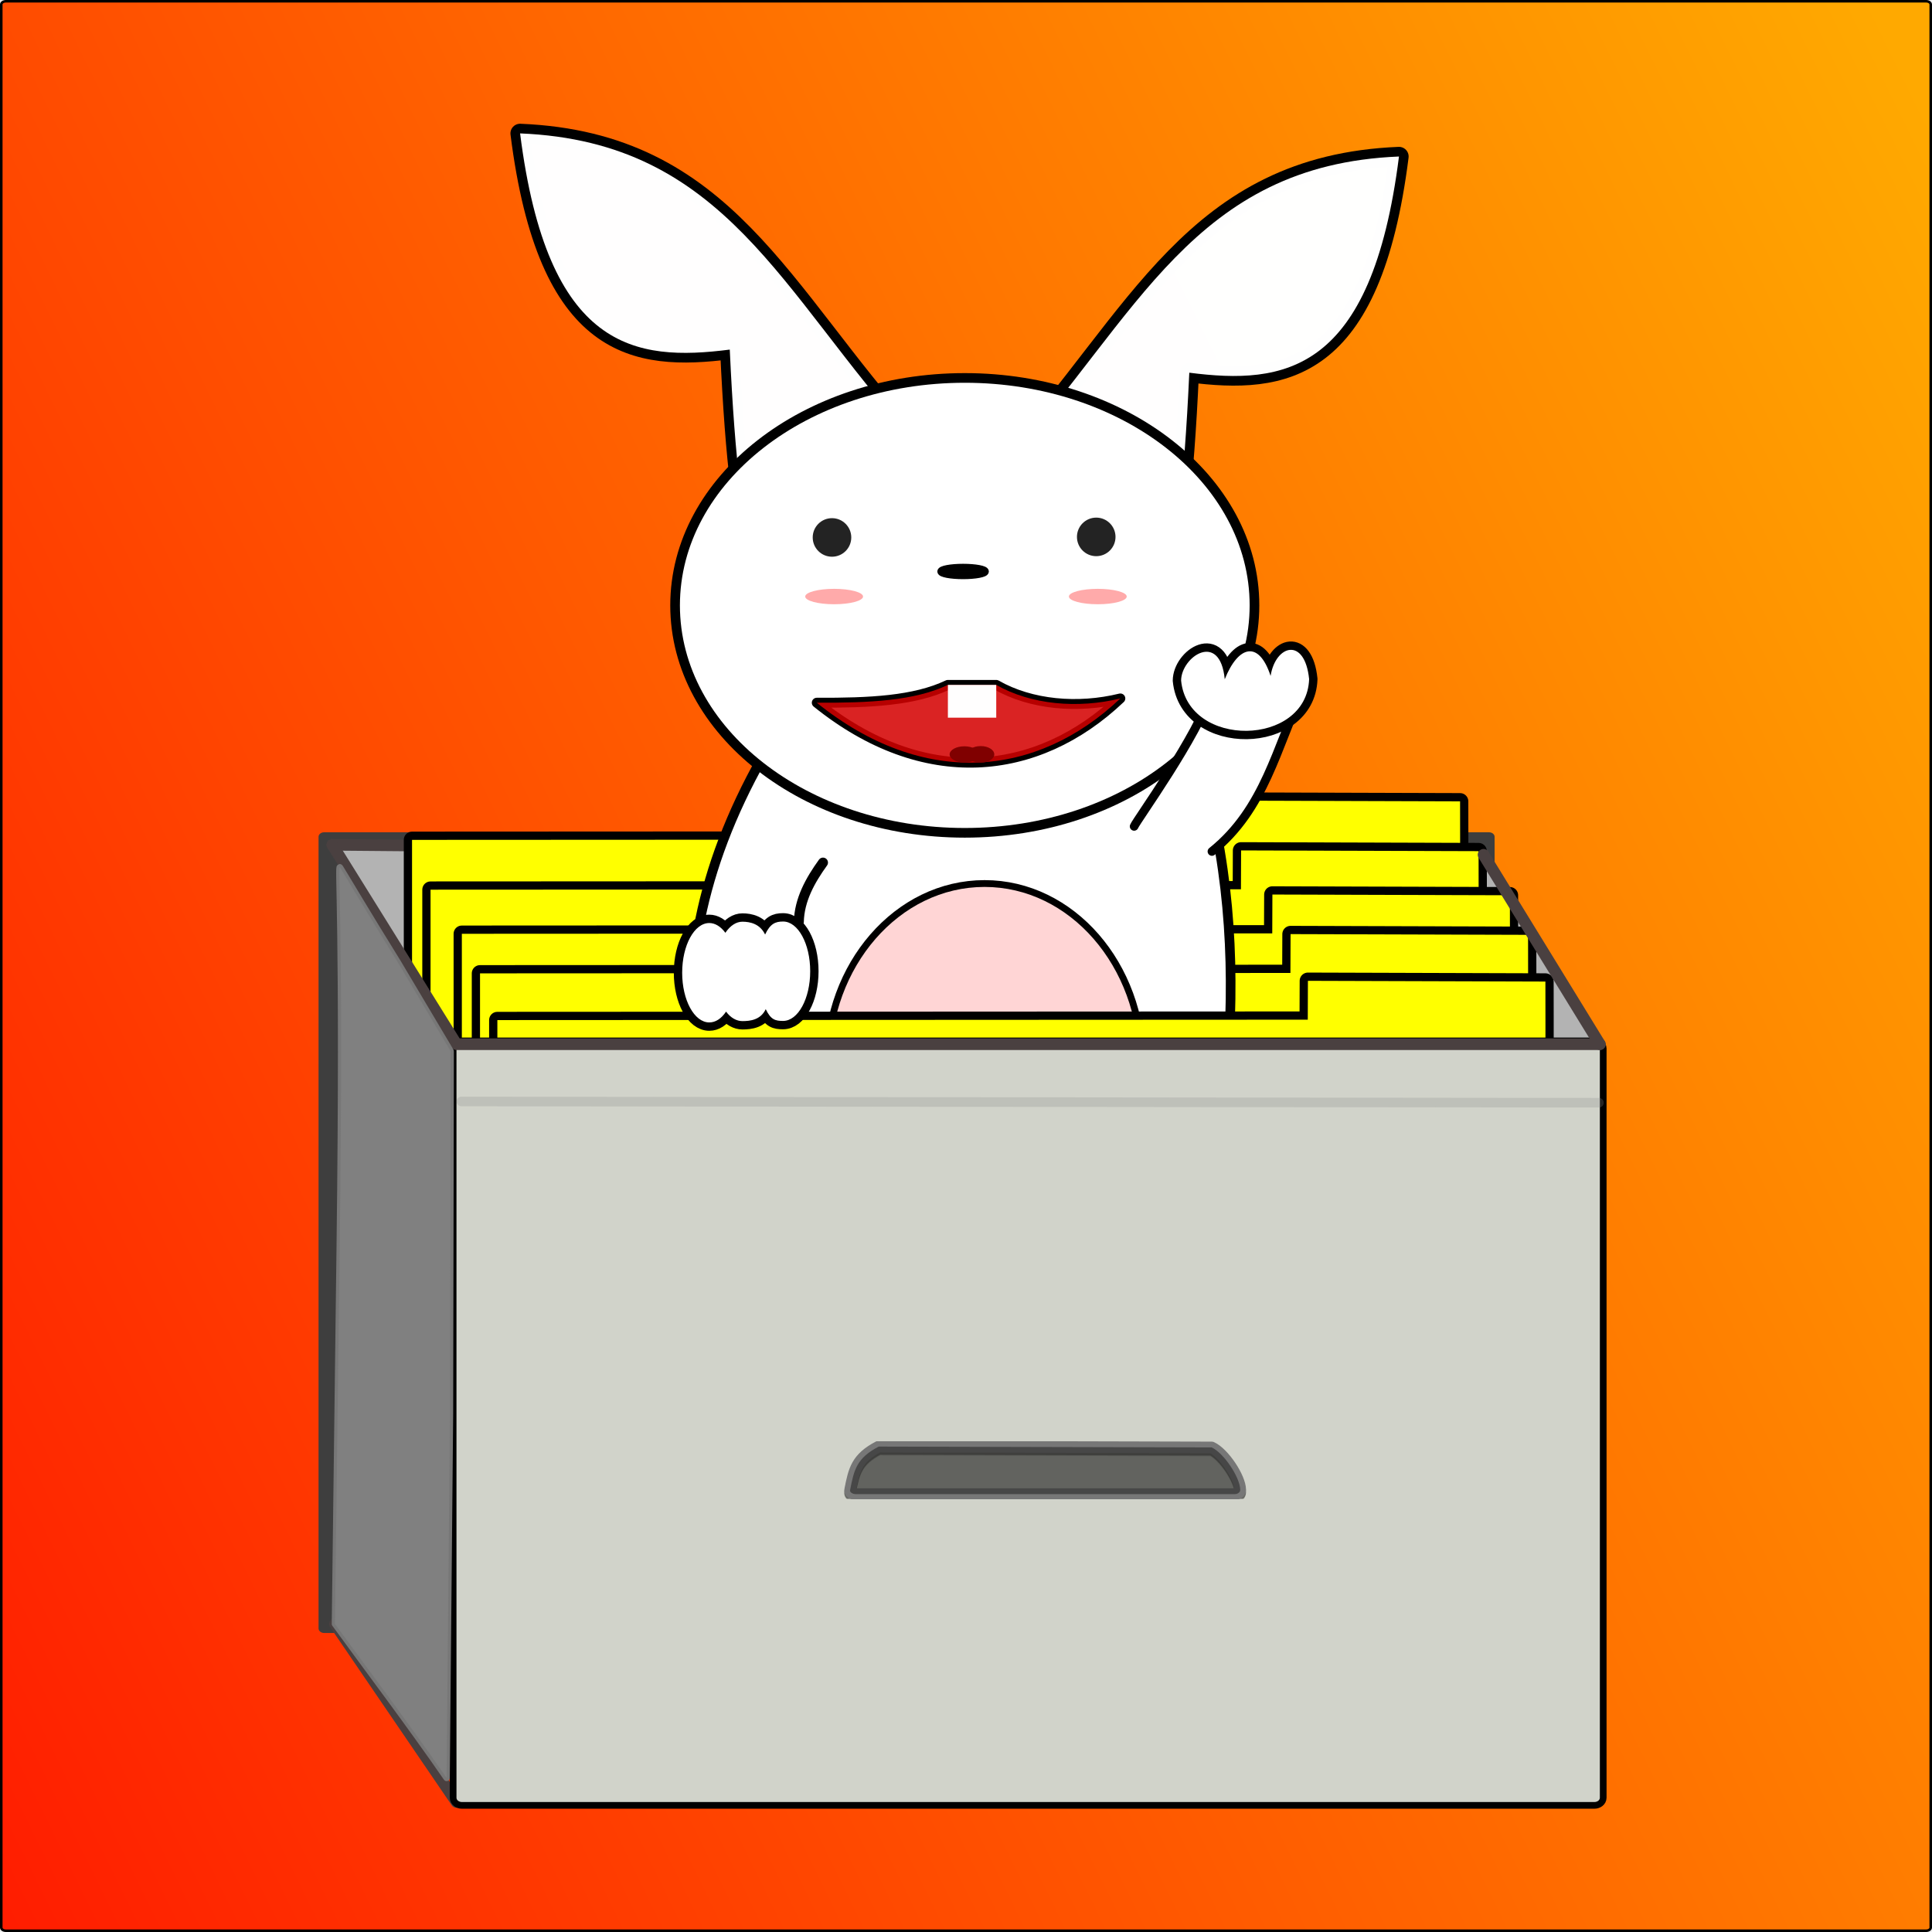
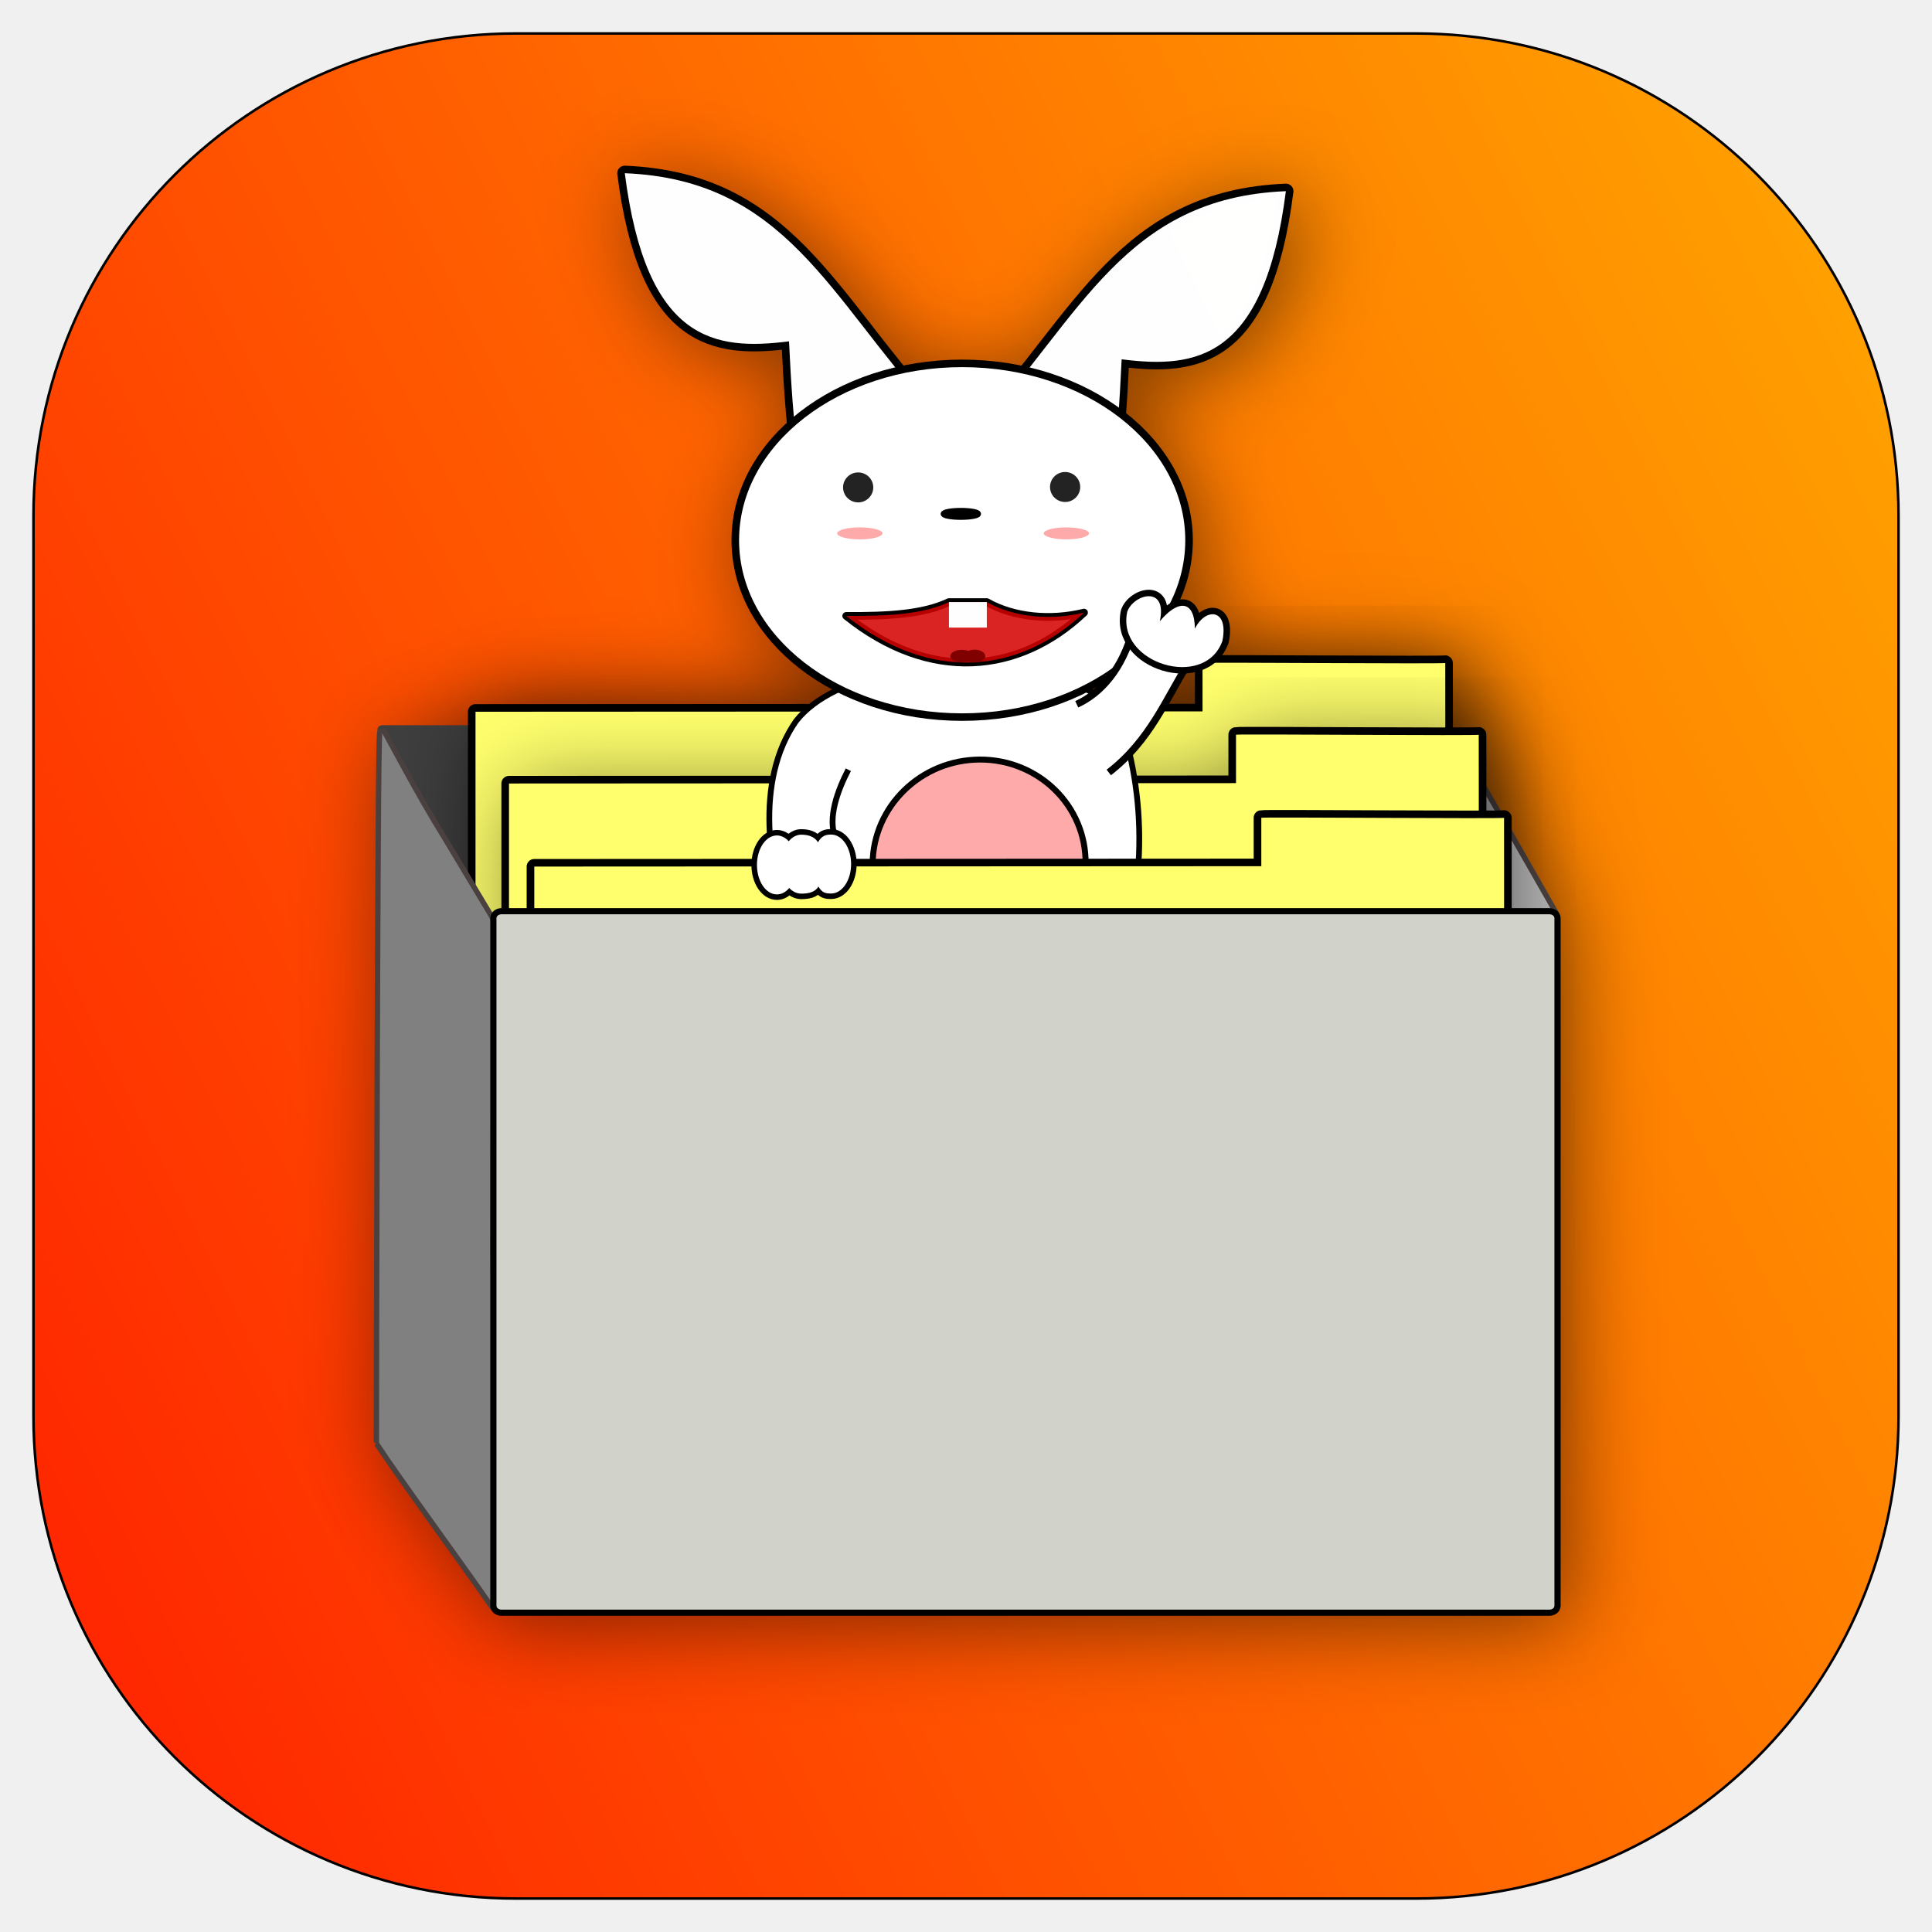
<svg xmlns="http://www.w3.org/2000/svg" xmlns:xlink="http://www.w3.org/1999/xlink" width="600" height="600" viewBox="0 0 600 600" version="1.1" id="SVGRoot">
  <defs id="defs4763">
    <linearGradient id="linearGradient4811">
      <stop style="stop-color:#ff1c00;stop-opacity:1" offset="0" id="stop4807" />
      <stop style="stop-color:#ffa900;stop-opacity:1" offset="1" id="stop4809" />
    </linearGradient>
    <linearGradient id="linearGradient4835-3">
      <stop style="stop-color:#ffffff;stop-opacity:1;" offset="0" id="stop4831" />
      <stop style="stop-color:#ffffff;stop-opacity:0;" offset="1" id="stop4833" />
    </linearGradient>
    <radialGradient xlink:href="#linearGradient4835-3" id="radialGradient4837" cx="364.409" cy="143.983" fx="364.409" fy="143.983" r="102" gradientTransform="matrix(0.8808472,0,0,0.7859505,41.5767,22.74126)" gradientUnits="userSpaceOnUse" />
    <filter style="color-interpolation-filters:sRGB;" id="filter4900">
      <feFlood flood-opacity="0.498" flood-color="rgb(0,0,0)" result="flood" id="feFlood4890" />
      <feComposite in="flood" in2="SourceGraphic" operator="in" result="composite1" id="feComposite4892" />
      <feGaussianBlur in="composite1" stdDeviation="0" result="blur" id="feGaussianBlur4894" />
      <feOffset dx="0" dy="1" result="offset" id="feOffset4896" />
      <feComposite in="SourceGraphic" in2="offset" operator="over" result="composite2" id="feComposite4898" />
    </filter>
-     <linearGradient xlink:href="#linearGradient4811" id="linearGradient4805" x1="-90.857" y1="701.681" x2="813.636" y2="194.695" gradientUnits="userSpaceOnUse" spreadMethod="pad" gradientTransform="matrix(0.7403367,0,0,0.842845,65.17441,9.613546)" />
+     <linearGradient xlink:href="#linearGradient4811" id="linearGradient4805" x1="-90.857" y1="701.681" x2="813.636" y2="194.695" gradientUnits="userSpaceOnUse" spreadMethod="pad" gradientTransform="matrix(0.7393298,0,0,0.8416986,75.08577,19.6005)" />
+     <filter style="color-interpolation-filters:sRGB;" id="filter5296">
+       <feFlood flood-opacity="0.498" flood-color="rgb(0,0,0)" result="flood" id="feFlood5286" />
+       <feComposite in="flood" in2="SourceGraphic" operator="in" result="composite1" id="feComposite5288" />
+       <feGaussianBlur in="composite1" stdDeviation="13.369" result="blur" id="feGaussianBlur5290" />
+       <feOffset dx="3.4" dy="3.4" result="offset" id="feOffset5292" />
+       <feComposite in="SourceGraphic" in2="offset" operator="over" result="composite2" id="feComposite5294" />
+     </filter>
+     <filter style="color-interpolation-filters:sRGB" id="filter5296-6">
+       <feFlood flood-opacity="0.498" flood-color="rgb(0,0,0)" result="flood" id="feFlood5286-7" />
+       <feComposite in="flood" in2="SourceGraphic" operator="in" result="composite1" id="feComposite5288-5" />
+       <feGaussianBlur in="composite1" stdDeviation="13.369" result="blur" id="feGaussianBlur5290-3" />
+       <feOffset dx="3.4" dy="3.4" result="offset" id="feOffset5292-5" />
+       <feComposite in="SourceGraphic" in2="offset" operator="over" result="composite2" id="feComposite5294-6" />
+     </filter>
  </defs>
  <g id="layer1">
-     <rect style="opacity:1;fill:url(#linearGradient4805);fill-opacity:1;stroke:#000000;stroke-width:0.79;stroke-linecap:round;stroke-linejoin:bevel;stroke-miterlimit:4;stroke-dasharray:none;stroke-dashoffset:35;stroke-opacity:1;paint-order:normal" id="rect4796" width="599.21" height="599.21" x="0.395" y="0.395" rx="1.406" ry="0.994" />
-     <rect style="opacity:1;fill:#3e3e3e;fill-opacity:1;stroke:none;stroke-width:4.334;stroke-linecap:round;stroke-linejoin:round;stroke-miterlimit:5;stroke-dasharray:none;stroke-dashoffset:35;stroke-opacity:1;paint-order:stroke markers fill" id="rect4973-7" width="365.233" height="248.667" x="98.929" y="258.471" rx="1.742" ry="1.394" />
-     <path style="opacity:1;fill:#b3b3b3;fill-opacity:1;stroke:#808080;stroke-width:1.985;stroke-linecap:round;stroke-linejoin:round;stroke-miterlimit:5;stroke-dasharray:none;stroke-dashoffset:35;stroke-opacity:1;paint-order:stroke markers fill" d="m 120.972,291.131 c -9.642,-15.514 -17.63,-28.455 -17.751,-28.759 16.113,-1.018 153.495,-0.135 169.614,-0.103 -1.592,19.014 -1.51,38.046 -1.51,57.103 l -127.035,-0.017 -5.788,-0.017 z" id="path5137" />
-     <path style="opacity:1;fill:#d8d8d8;fill-opacity:1;stroke:#4a4040;stroke-width:3.592;stroke-linecap:round;stroke-linejoin:round;stroke-miterlimit:5;stroke-dasharray:none;stroke-dashoffset:35;stroke-opacity:1;paint-order:stroke markers fill" d="m 103.221,262.371 357.498,3.077" id="path5117" />
-     <path style="opacity:1;fill:#ffff00;fill-opacity:1;stroke:#000000;stroke-width:5.121;stroke-linecap:round;stroke-linejoin:round;stroke-miterlimit:5;stroke-dasharray:none;stroke-dashoffset:35;stroke-opacity:1;paint-order:stroke markers fill" d="m 127.962,260.829 251.679,-0.124 0.045,-12.068 73.754,0.227 0.016,11.965 V 466.354 H 127.962 Z" id="rect4773-0-6-7-5-3" />
-     <path style="opacity:1;fill:#b3b3b3;fill-opacity:1;stroke:none;stroke-width:1.985;stroke-linecap:round;stroke-linejoin:round;stroke-miterlimit:5;stroke-dasharray:none;stroke-dashoffset:35;stroke-opacity:1;paint-order:stroke markers fill" d="m 432.999,322.715 7.301,-55.826 21.329,0.264 c 4.66,8.186 30.642,47.612 30.959,50.407 l 2.349,4.659 -12.039,1.941 -19.901,-0.582 z" id="path5139" />
-     <path style="opacity:1;fill:#ffff00;fill-opacity:1;stroke:#000000;stroke-width:5.121;stroke-linecap:round;stroke-linejoin:round;stroke-miterlimit:5;stroke-dasharray:none;stroke-dashoffset:35;stroke-opacity:1;paint-order:stroke markers fill" d="m 133.708,276.297 251.679,-0.124 0.045,-12.068 73.754,0.227 0.016,11.965 V 481.822 H 133.707 Z" id="rect4773-0-6-7-5" />
-     <path style="opacity:1;fill:#ffff00;fill-opacity:1;stroke:#000000;stroke-width:5.121;stroke-linecap:round;stroke-linejoin:round;stroke-miterlimit:5;stroke-dasharray:none;stroke-dashoffset:35;stroke-opacity:1;paint-order:stroke markers fill" d="m 143.43,289.997 251.679,-0.124 0.045,-12.068 73.754,0.227 0.016,11.965 V 495.522 H 143.43 Z" id="rect4773-0-6-7" />
-     <path style="opacity:1;fill:#ffff00;fill-opacity:1;stroke:#000000;stroke-width:5.121;stroke-linecap:round;stroke-linejoin:round;stroke-miterlimit:5;stroke-dasharray:none;stroke-dashoffset:35;stroke-opacity:1;paint-order:stroke markers fill" d="m 149.075,302.286 251.679,-0.124 0.045,-12.068 73.754,0.227 0.016,11.965 V 507.811 H 149.075 Z" id="rect4773-0-6" />
-     <g id="g5224" transform="matrix(0.993826,0,0,0.993826,-132.6989,26.45531)">
-       <path id="rect4867" d="m 296.047,15.068 c 64.198,2.605 81.597,50.018 122.205,94.908 v 0 c -27.31,-2.037 -50.112,116.749 -56.683,-27.352 -29.539,3.783 -56.959,0.327 -65.522,-67.556 z" style="opacity:1;fill:#ffffff;fill-opacity:0.995;stroke:#000000;stroke-width:6.037;stroke-linecap:round;stroke-linejoin:round;stroke-miterlimit:4.25;stroke-dasharray:none;stroke-dashoffset:35;stroke-opacity:1;paint-order:stroke markers fill" />
-       <path id="rect4867-5" d="m 570.687,22.289 c -64.198,2.605 -81.597,50.018 -122.205,94.908 v 0 c 27.31,-2.037 50.112,116.749 56.683,-27.352 29.539,3.783 56.959,0.327 65.522,-67.556 z" style="opacity:1;fill:#ffffff;fill-opacity:0.995;stroke:#000000;stroke-width:6.037;stroke-linecap:round;stroke-linejoin:round;stroke-miterlimit:4.25;stroke-dasharray:none;stroke-dashoffset:35;stroke-opacity:1;paint-order:stroke markers fill" />
-       <path id="rect4762" d="m 373.096,210.765 131.397,-6.188 c 21.248,63.007 10.319,122.374 -1.159,181.936 L 372.638,385.572 C 355.898,334.426 333.195,281.577 373.096,210.765 Z" style="opacity:1;fill:#ffffff;fill-opacity:1;stroke:#000000;stroke-width:6.037;stroke-linecap:round;stroke-linejoin:miter;stroke-miterlimit:4.25;stroke-dasharray:none;stroke-dashoffset:35;stroke-opacity:1;paint-order:stroke markers fill" />
-       <ellipse ry="69.563" rx="89.018" cy="162.554" cx="435.007" id="path4862" style="opacity:1;fill:#ffffff;fill-opacity:1;stroke:#000000;stroke-width:6.037;stroke-linecap:round;stroke-linejoin:round;stroke-miterlimit:4.25;stroke-dasharray:none;stroke-dashoffset:35;stroke-opacity:1;paint-order:stroke markers fill" />
-       <circle r="6.025" cy="141.324" cx="393.51" id="path4780-3" style="opacity:1;fill:#000000;fill-opacity:0.861;stroke:none;stroke-width:1.991;stroke-linecap:round;stroke-linejoin:round;stroke-miterlimit:5;stroke-dasharray:none;stroke-dashoffset:35;stroke-opacity:0.668;paint-order:stroke markers fill" />
-       <path id="path4829" d="m 388.755,192.971 c 16.528,0.071 30.558,-0.604 40.973,-5.567 h 15.108 c 10.872,6.213 25.559,7.491 38.781,4.231 -26.055,24.747 -61.522,28.217 -94.862,1.336 z" style="opacity:1;fill:#d40000;fill-opacity:0.861;stroke:#000000;stroke-width:3.099;stroke-linecap:round;stroke-linejoin:round;stroke-miterlimit:4;stroke-dasharray:none;stroke-dashoffset:35;stroke-opacity:1;paint-order:stroke markers fill" />
-       <ellipse ry="1.318" rx="6.967" cy="151.96" cx="434.477" id="path4839" style="opacity:1;fill:#000000;fill-opacity:0.995;stroke:#000000;stroke-width:2.165;stroke-linecap:round;stroke-linejoin:round;stroke-miterlimit:4;stroke-dasharray:none;stroke-dashoffset:35;stroke-opacity:1;paint-order:stroke markers fill" />
-       <rect y="187.403" x="429.729" height="10.242" width="15.108" id="rect4841" style="opacity:1;fill:#ffffff;fill-opacity:0.995;stroke:none;stroke-width:1.761;stroke-linecap:round;stroke-linejoin:round;stroke-miterlimit:4;stroke-dasharray:none;stroke-dashoffset:35;stroke-opacity:1;paint-order:stroke markers fill" />
-       <circle r="6.025" cy="141.154" cx="476.083" id="path4780-3-7" style="opacity:1;fill:#000000;fill-opacity:0.861;stroke:none;stroke-width:1.991;stroke-linecap:round;stroke-linejoin:round;stroke-miterlimit:5;stroke-dasharray:none;stroke-dashoffset:35;stroke-opacity:0.668;paint-order:stroke markers fill" />
-       <ellipse ry="2.41" rx="9.037" cy="159.792" cx="394.181" id="path4870" style="opacity:1;fill:#ffaaaa;fill-opacity:1;stroke:none;stroke-width:2.009;stroke-linecap:round;stroke-linejoin:round;stroke-miterlimit:4;stroke-dasharray:none;stroke-dashoffset:35;stroke-opacity:1;paint-order:stroke markers fill" />
-       <ellipse ry="2.41" rx="9.037" cy="159.792" cx="476.576" id="path4870-3" style="opacity:1;fill:#ffaaaa;fill-opacity:1;stroke:none;stroke-width:2.009;stroke-linecap:round;stroke-linejoin:round;stroke-miterlimit:4;stroke-dasharray:none;stroke-dashoffset:35;stroke-opacity:1;paint-order:stroke markers fill" />
-       <ellipse ry="55.414" rx="48.197" cy="305.95" cx="441.183" id="path4902" style="opacity:1;fill:#ffd5d5;fill-opacity:1;stroke:#000000;stroke-width:4.256;stroke-linecap:round;stroke-linejoin:round;stroke-miterlimit:4;stroke-dasharray:none;stroke-dashoffset:35;stroke-opacity:1;paint-order:stroke markers fill" />
-       <ellipse ry="2.534" rx="4.598" cy="209.126" cx="434.867" id="path4906" style="opacity:1;fill:#800000;fill-opacity:1;stroke:none;stroke-width:3.875;stroke-linecap:round;stroke-linejoin:round;stroke-miterlimit:4;stroke-dasharray:none;stroke-dashoffset:35;stroke-opacity:1;paint-order:stroke markers fill" />
-       <ellipse ry="2.594" rx="4.236" cy="209.115" cx="439.984" id="path4906-5" style="opacity:1;fill:#800000;fill-opacity:1;stroke:none;stroke-width:3.764;stroke-linecap:round;stroke-linejoin:round;stroke-miterlimit:4;stroke-dasharray:none;stroke-dashoffset:35;stroke-opacity:1;paint-order:stroke markers fill" />
+     <rect style="opacity:1;fill:url(#linearGradient4805);fill-opacity:1;stroke:#000000;stroke-width:0.789;stroke-linecap:round;stroke-linejoin:bevel;stroke-miterlimit:4;stroke-dasharray:none;stroke-dashoffset:35;stroke-opacity:1;paint-order:normal" id="rect4796" width="579.211" height="579.211" x="10.394" y="10.394" rx="149.796" ry="149.796" />
+     <g id="g5122" style="paint-order:stroke fill markers;filter:url(#filter5296)" transform="matrix(1.000323,0,0,0.9920289,-8.020275,-8.735862)">
+       <rect ry="1.273" rx="1.592" y="235.833" x="125.227" height="227.093" width="333.84" id="rect4973-7" style="opacity:1;fill:#3e3e3e;fill-opacity:1;stroke:none;stroke-width:3.96;stroke-linecap:round;stroke-linejoin:round;stroke-miterlimit:5;stroke-dasharray:none;stroke-dashoffset:35;stroke-opacity:1;paint-order:stroke fill markers" />
+       <path id="path5139" d="m 431.542,293.564 6.754,-51.639 19.315,-4.489 c 0.334,0.145 32.743,57.479 32.743,57.479 l -12.655,-0.014 -18.408,-0.539 z" style="opacity:1;fill:#b3b3b3;fill-opacity:1;stroke:#4a4040;stroke-width:3.313;stroke-linecap:round;stroke-linejoin:round;stroke-miterlimit:5;stroke-dasharray:none;stroke-dashoffset:35;stroke-opacity:1;paint-order:stroke fill markers" />
+       <path id="rect4773-0-9" d="M 2.369,17.571 228.148,17.457 V 2.415 c 0.908,-0.26 76.38,0.366 75.385,0 l 0.014,15.156 V 214.102 H 2.369 Z" style="opacity:1;fill:#ffff6d;fill-opacity:1;stroke:#000000;stroke-width:4.718;stroke-linecap:square;stroke-linejoin:round;stroke-miterlimit:5;stroke-dasharray:none;stroke-dashoffset:35;stroke-opacity:1;paint-order:stroke fill markers;filter:url(#filter5296)" transform="matrix(0.9996771,0,0,1.008035,153.2768,213.9107)" />
+       <path id="rect4773-0-3" d="M 2.369,17.571 228.148,17.457 V 2.415 c 0.908,-0.26 76.38,0.366 75.385,0 l 0.014,15.156 V 214.102 H 2.369 Z" style="opacity:1;fill:#ffff6d;fill-opacity:1;stroke:#000000;stroke-width:4.718;stroke-linecap:square;stroke-linejoin:round;stroke-miterlimit:5;stroke-dasharray:none;stroke-dashoffset:35;stroke-opacity:1;paint-order:stroke fill markers;filter:url(#filter5296)" transform="matrix(0.9996771,0,0,1.008035,163.671,236.3703)" />
+       <g transform="matrix(0.9181641,0,0,0.9192954,-101.3817,17.50616)" id="g5224" style="paint-order:stroke fill markers">
+         <path style="opacity:1;fill:#ffffff;fill-opacity:0.995;stroke:#000000;stroke-width:5.116;stroke-linecap:round;stroke-linejoin:round;stroke-miterlimit:4.25;stroke-dasharray:none;stroke-dashoffset:35;stroke-opacity:1;paint-order:stroke fill markers" d="m 330.414,49.522 c 54.404,2.208 69.149,42.388 103.562,80.429 v 0 c -23.144,-1.726 -42.467,98.938 -48.036,-23.179 -25.032,3.206 -48.27,0.278 -55.526,-57.25 z" id="rect4867" />
+         <path style="opacity:1;fill:#ffffff;fill-opacity:0.995;stroke:#000000;stroke-width:5.116;stroke-linecap:round;stroke-linejoin:round;stroke-miterlimit:4.25;stroke-dasharray:none;stroke-dashoffset:35;stroke-opacity:1;paint-order:stroke fill markers" d="m 553.941,55.642 c -54.404,2.208 -69.149,42.388 -103.562,80.429 v 0 c 23.144,-1.726 42.467,98.938 48.036,-23.179 25.032,3.206 48.27,0.278 55.526,-57.25 z" id="rect4867-5" />
+         <path style="opacity:1;fill:#ffffff;fill-opacity:1;stroke:#000000;stroke-width:1.947;stroke-linecap:butt;stroke-linejoin:round;stroke-miterlimit:5;stroke-dasharray:none;stroke-dashoffset:35;stroke-opacity:1;paint-order:normal" d="m 442.289,217.776 18.468,-4.59 34.879,16.48 c 23.429,58.263 -2.024,136.651 -55.044,134.391 l -42.76,-58.749 c 10.834,55.026 -38.036,-28.31 -9.465,-69.28 13.058,-16.71 47.49,-19.58 53.921,-18.252 z" id="rect4961" />
+         <ellipse style="opacity:1;fill:#ffffff;fill-opacity:1;stroke:#000000;stroke-width:5.116;stroke-linecap:round;stroke-linejoin:round;stroke-miterlimit:4.25;stroke-dasharray:none;stroke-dashoffset:35;stroke-opacity:1;paint-order:stroke fill markers" id="path4862" cx="444.489" cy="174.508" rx="75.437" ry="58.951" />
+         <circle style="opacity:1;fill:#000000;fill-opacity:0.861;stroke:none;stroke-width:1.687;stroke-linecap:round;stroke-linejoin:round;stroke-miterlimit:5;stroke-dasharray:none;stroke-dashoffset:35;stroke-opacity:0.668;paint-order:stroke fill markers" id="path4780-3" cx="409.322" cy="156.518" r="5.106" />
+         <path style="opacity:1;fill:#d40000;fill-opacity:0.861;stroke:#000000;stroke-width:2.626;stroke-linecap:round;stroke-linejoin:round;stroke-miterlimit:4;stroke-dasharray:none;stroke-dashoffset:35;stroke-opacity:1;paint-order:stroke fill markers" d="m 405.293,200.285 c 14.007,0.06 25.896,-0.512 34.723,-4.718 h 12.803 c 9.213,5.265 21.66,6.349 32.865,3.585 -22.08,20.972 -52.136,23.913 -80.39,1.132 z" id="path4829" />
+         <ellipse style="opacity:1;fill:#000000;fill-opacity:0.995;stroke:#000000;stroke-width:1.835;stroke-linecap:round;stroke-linejoin:round;stroke-miterlimit:4;stroke-dasharray:none;stroke-dashoffset:35;stroke-opacity:1;paint-order:stroke fill markers" id="path4839" cx="444.039" cy="165.53" rx="5.904" ry="1.117" />
+         <rect style="opacity:1;fill:#ffffff;fill-opacity:0.995;stroke:none;stroke-width:1.493;stroke-linecap:round;stroke-linejoin:round;stroke-miterlimit:4;stroke-dasharray:none;stroke-dashoffset:35;stroke-opacity:1;paint-order:stroke fill markers" id="rect4841" width="12.803" height="8.68" x="440.016" y="195.567" />
+         <circle style="opacity:1;fill:#000000;fill-opacity:0.861;stroke:none;stroke-width:1.687;stroke-linecap:round;stroke-linejoin:round;stroke-miterlimit:5;stroke-dasharray:none;stroke-dashoffset:35;stroke-opacity:0.668;paint-order:stroke fill markers" id="path4780-3-7" cx="479.298" cy="156.374" r="5.106" />
+         <ellipse style="opacity:1;fill:#ffaaaa;fill-opacity:1;stroke:none;stroke-width:1.702;stroke-linecap:round;stroke-linejoin:round;stroke-miterlimit:4;stroke-dasharray:none;stroke-dashoffset:35;stroke-opacity:1;paint-order:stroke fill markers" id="path4870" cx="409.891" cy="172.168" rx="7.658" ry="2.042" />
+         <ellipse style="opacity:1;fill:#ffaaaa;fill-opacity:1;stroke:none;stroke-width:1.702;stroke-linecap:round;stroke-linejoin:round;stroke-miterlimit:4;stroke-dasharray:none;stroke-dashoffset:35;stroke-opacity:1;paint-order:stroke fill markers" id="path4870-3" cx="479.716" cy="172.168" rx="7.658" ry="2.042" />
+         <ellipse style="opacity:1;fill:#800000;fill-opacity:1;stroke:none;stroke-width:3.284;stroke-linecap:round;stroke-linejoin:round;stroke-miterlimit:4;stroke-dasharray:none;stroke-dashoffset:35;stroke-opacity:1;paint-order:stroke fill markers" id="path4906" cx="444.37" cy="213.976" rx="3.896" ry="2.148" />
+         <ellipse style="opacity:1;fill:#800000;fill-opacity:1;stroke:none;stroke-width:3.19;stroke-linecap:round;stroke-linejoin:round;stroke-miterlimit:4;stroke-dasharray:none;stroke-dashoffset:35;stroke-opacity:1;paint-order:stroke fill markers" id="path4906-5" cx="448.707" cy="213.967" rx="3.59" ry="2.199" />
+       </g>
+       <path id="path5317" d="m 342.305,229.286 c 7.594,-3.515 14.184,-11.129 17.44,-23.351 l 17.153,10.613 c -6.73,10.734 -11.749,24.055 -24.649,34.085" style="opacity:1;fill:#ffffff;fill-opacity:1;stroke:#000000;stroke-width:2.204;stroke-linecap:butt;stroke-linejoin:round;stroke-miterlimit:5;stroke-dasharray:none;stroke-dashoffset:35;stroke-opacity:1;paint-order:normal" />
+       <path id="rect4970" d="m 202.727,354.457 45.214,1.514 c 1.169,0.039 2.112,0.509 2.112,1.142 v 17.559 c 0,0.633 -0.942,1.142 -2.112,1.142 h -49.649 c -1.17,0 -1.649,-0.71 -2.112,-1.142 -5.894,-5.501 -8.668,-13.904 -10.943,-20.209 -0.215,-0.595 12.118,-0.187 17.489,-0.006 z" style="opacity:1;fill:#ffff00;fill-opacity:1;stroke:none;stroke-width:4.431;stroke-linecap:round;stroke-linejoin:round;stroke-miterlimit:5;stroke-dasharray:none;stroke-dashoffset:35;stroke-opacity:1;paint-order:stroke fill markers" />
+       <ellipse style="opacity:1;fill:#ffaaaa;fill-opacity:1;stroke:#000000;stroke-width:1.865;stroke-linecap:butt;stroke-linejoin:round;stroke-miterlimit:5;stroke-dasharray:none;stroke-dashoffset:35;stroke-opacity:1;paint-order:normal" id="path4985" cx="299.723" cy="294.699" rx="33.07" ry="32.532" transform="matrix(0.9986973,-0.0510272,0.04296808,0.9990765,0,0)" />
+       <path id="rect4773-0" d="m 173.895,280.088 225.706,-0.115 v -15.163 c 0.908,-0.262 76.355,0.368 75.361,0 l 0.014,15.278 V 478.198 H 173.894 Z" style="opacity:1;fill:#ffff6d;fill-opacity:1;stroke:#000000;stroke-width:4.737;stroke-linecap:square;stroke-linejoin:round;stroke-miterlimit:5;stroke-dasharray:none;stroke-dashoffset:35;stroke-opacity:1;paint-order:stroke fill markers" />
+       <path id="path4966" d="m 184.995,355.317 c 1.757,7.311 6.126,12.805 11.901,19.543" style="opacity:1;fill:#010101;fill-opacity:0.688;stroke:#000000;stroke-width:2.56;stroke-linecap:round;stroke-linejoin:round;stroke-miterlimit:5;stroke-dasharray:none;stroke-dashoffset:35;stroke-opacity:1;paint-order:stroke fill markers" />
+       <path id="path5268" d="m 163.561,311.47 326.779,0.359" style="opacity:1;fill:#010101;fill-opacity:0.604;stroke:#8d8d8d;stroke-width:2.758;stroke-linecap:round;stroke-linejoin:round;stroke-miterlimit:5;stroke-dasharray:none;stroke-dashoffset:35;stroke-opacity:0.267;paint-order:stroke fill markers" />
+       <path d="m 162.148,295.026 328.594,-0.207" style="opacity:1;fill:#d8d8d8;fill-opacity:1;stroke:#4a4040;stroke-width:0.923;stroke-linecap:round;stroke-linejoin:round;stroke-miterlimit:5;stroke-dasharray:none;stroke-dashoffset:35;stroke-opacity:1;paint-order:stroke fill markers" id="path5135" />
+       <path style="opacity:1;fill:#ffffff;fill-opacity:1;stroke:#000000;stroke-width:1.807;stroke-linecap:butt;stroke-linejoin:round;stroke-miterlimit:5;stroke-dasharray:none;stroke-dashoffset:35;stroke-opacity:1;paint-order:normal" d="m 271.394,249.778 c -3.184,6.176 -6.689,15.287 -3.866,21.718" id="path4964" />
+       <path id="path4792" d="m 266.06,270.07 c -1.784,0.003 -2.933,0.412 -4.107,2.414 -1.172,-1.981 -3.405,-2.376 -5.177,-2.381 -1.417,0.002 -2.791,0.728 -3.893,2.058 -1.063,-1.174 -2.35,-1.809 -3.672,-1.812 -3.418,0 -6.19,4.132 -6.19,9.228 0,5.097 2.771,9.228 6.19,9.228 1.417,-0.002 2.731,-0.678 3.832,-2.009 1.063,1.174 2.411,1.759 3.733,1.763 1.784,-0.003 4.149,-0.214 5.323,-2.217 1.172,1.981 2.189,2.178 3.961,2.183 3.418,0 6.19,-4.132 6.19,-9.228 0,-5.097 -2.771,-9.228 -6.19,-9.228 z" style="opacity:1;fill:#ffffff;fill-opacity:1;stroke:#000000;stroke-width:3.44;stroke-linecap:round;stroke-linejoin:round;stroke-miterlimit:5;stroke-dasharray:none;stroke-dashoffset:35;stroke-opacity:1;paint-order:stroke fill markers" />
+       <path transform="matrix(0.74,0,0,0.74,80.39983,26.44982)" id="rect5087" d="m 274.386,519.133 129.244,0.325 c 4.723,2.136 11.098,11.753 11.098,16.477 0,0.914 -0.944,1.649 -2.117,1.649 H 265.405 c -1.173,0 -2.401,-0.781 -2.117,-1.649 1.521,-7.753 2.482,-12.314 11.098,-16.801 z" style="opacity:1;fill:#050505;fill-opacity:0.421;stroke:#777777;stroke-width:4.491;stroke-linecap:round;stroke-linejoin:round;stroke-miterlimit:5;stroke-dasharray:none;stroke-dashoffset:35;stroke-opacity:1;paint-order:stroke fill markers;filter:url(#filter4900)" />
+       <path id="path5131" d="m 125.703,460.426 c 0,0 0.297,-223.487 1.028,-221.964 0.457,0.664 10.332,19.796 18.625,33.141 l 15.131,25.439 -0.206,104.146 1.371,110.563 c -10.262,-14.908 -28.241,-39.524 -35.95,-51.325 z" style="opacity:1;fill:#808080;fill-opacity:1;stroke:#4a4040;stroke-width:3.323;stroke-linecap:round;stroke-linejoin:bevel;stroke-miterlimit:5;stroke-dasharray:none;stroke-dashoffset:35;stroke-opacity:1;paint-order:stroke fill markers" />
+       <rect ry="1.22" rx="1.566" y="295.026" x="162.148" height="217.689" width="328.456" id="rect4973" style="opacity:1;fill:#d1d3ca;fill-opacity:1;stroke:#000000;stroke-width:3.846;stroke-linecap:round;stroke-linejoin:round;stroke-miterlimit:5;stroke-dasharray:none;stroke-dashoffset:35;stroke-opacity:1;paint-order:stroke fill markers" />
+       <path id="path4792-2" d="m 378.98,205.602 c -0.084,-9.172 -5.343,-9.057 -10.881,-2.305 2.456,-11.556 -8.367,-8.393 -10.128,-2.918 -3.398,16.174 24.062,24.528 29.542,9.1 2.074,-10.107 -5.144,-10.662 -8.534,-3.878 z" style="opacity:1;fill:#ffffff;fill-opacity:1;stroke:#000000;stroke-width:4.032;stroke-linecap:round;stroke-linejoin:round;stroke-miterlimit:5;stroke-dasharray:none;stroke-dashoffset:35;stroke-opacity:1;paint-order:stroke fill markers" />
    </g>
-     <path style="opacity:1;fill:#ffff00;fill-opacity:1;stroke:none;stroke-width:4.79;stroke-linecap:round;stroke-linejoin:round;stroke-miterlimit:5;stroke-dasharray:none;stroke-dashoffset:35;stroke-opacity:1;paint-order:stroke markers fill" d="m 194.278,390.725 48.88,1.637 c 1.264,0.042 2.283,0.551 2.283,1.234 v 18.983 c 0,0.684 -1.018,1.234 -2.283,1.234 h -53.675 c -1.265,0 -1.783,-0.768 -2.283,-1.234 -6.372,-5.947 -9.371,-15.031 -11.83,-21.847 -0.232,-0.643 13.101,-0.202 18.907,-0.007 z" id="rect4970" />
-     <path style="opacity:1;fill:#ffff00;fill-opacity:1;stroke:#000000;stroke-width:5.121;stroke-linecap:round;stroke-linejoin:round;stroke-miterlimit:5;stroke-dasharray:none;stroke-dashoffset:35;stroke-opacity:1;paint-order:stroke markers fill" d="m 154.461,316.795 251.679,-0.124 0.045,-12.068 73.754,0.227 0.016,11.965 V 522.32 H 154.461 Z" id="rect4773-0" />
-     <path style="opacity:1;fill:#010101;fill-opacity:0.688;stroke:#000000;stroke-width:2.767;stroke-linecap:round;stroke-linejoin:round;stroke-miterlimit:5;stroke-dasharray:none;stroke-dashoffset:35;stroke-opacity:1;paint-order:stroke markers fill" d="m 175.108,391.655 c 1.9,7.904 6.622,13.844 12.866,21.127" id="path4966" />
-     <path style="opacity:1;fill:#000000;fill-opacity:0.208;stroke:#4a4040;stroke-width:3.592;stroke-linecap:round;stroke-linejoin:round;stroke-miterlimit:5;stroke-dasharray:none;stroke-dashoffset:35;stroke-opacity:1;paint-order:stroke markers fill" d="M 141.763,559.635 104.02,504.32" id="path5022" />
-     <rect style="opacity:1;fill:#d1d3ca;fill-opacity:1;stroke:#000000;stroke-width:4.157;stroke-linecap:round;stroke-linejoin:round;stroke-miterlimit:5;stroke-dasharray:none;stroke-dashoffset:35;stroke-opacity:1;paint-order:stroke markers fill" id="rect4973" width="355.088" height="235.339" x="141.763" y="324.295" rx="1.693" ry="1.319" />
-     <path style="opacity:1;fill:#010101;fill-opacity:0.604;stroke:#8d8d8d;stroke-width:2.981;stroke-linecap:round;stroke-linejoin:round;stroke-miterlimit:5;stroke-dasharray:none;stroke-dashoffset:35;stroke-opacity:0.267;paint-order:stroke markers fill" d="m 143.29,342.073 353.274,0.388" id="path5268" />
-     <path style="opacity:1;fill:#d8d8d8;fill-opacity:1;stroke:#4a4040;stroke-width:3.592;stroke-linecap:round;stroke-linejoin:round;stroke-miterlimit:5;stroke-dasharray:none;stroke-dashoffset:35;stroke-opacity:1;paint-order:stroke markers fill" d="M 496.851,324.295 460.719,265.448" id="path5119" />
-     <path style="opacity:1;fill:none;fill-opacity:1;stroke:#000000;stroke-width:3.093;stroke-linecap:round;stroke-linejoin:miter;stroke-miterlimit:5;stroke-dasharray:none;stroke-dashoffset:35;stroke-opacity:1;paint-order:stroke markers fill" d="m 255.59,267.886 c -3.958,5.488 -7.35,11.541 -7.504,18.427" id="path4903" />
-     <path id="path5135" style="opacity:1;fill:#d8d8d8;fill-opacity:1;stroke:#4a4040;stroke-width:3.592;stroke-linecap:round;stroke-linejoin:round;stroke-miterlimit:5;stroke-dasharray:none;stroke-dashoffset:35;stroke-opacity:1;paint-order:stroke markers fill" d="m 141.763,324.295 h 355.088 m -355.088,0 -38.542,-61.924" />
-     <path style="opacity:1;fill:#ffffff;fill-opacity:1;stroke:#000000;stroke-width:5.19;stroke-linecap:round;stroke-linejoin:round;stroke-miterlimit:5;stroke-dasharray:none;stroke-dashoffset:35;stroke-opacity:1;paint-order:stroke markers fill" d="m 243.196,286.186 c -2.427,0.005 -3.99,0.688 -5.587,4.038 -1.595,-3.314 -4.632,-3.975 -7.043,-3.982 -1.928,0.002 -3.797,1.218 -5.295,3.443 -1.446,-1.963 -3.197,-3.025 -4.996,-3.031 -4.65,0 -8.42,6.911 -8.42,15.436 0,8.525 3.77,15.436 8.42,15.436 1.928,-0.002 3.714,-1.135 5.212,-3.36 1.446,1.963 3.279,2.943 5.078,2.948 2.427,-0.005 5.644,-0.358 7.241,-3.708 1.595,3.314 2.978,3.644 5.389,3.651 4.65,0 8.42,-6.911 8.42,-15.436 0,-8.525 -3.77,-15.436 -8.42,-15.436 z" id="path4792" />
-     <path style="opacity:1;fill:#050505;fill-opacity:0.421;stroke:#777777;stroke-width:4.491;stroke-linecap:round;stroke-linejoin:round;stroke-miterlimit:5;stroke-dasharray:none;stroke-dashoffset:35;stroke-opacity:1;paint-order:stroke markers fill;filter:url(#filter4900)" d="m 274.386,519.133 129.244,0.325 c 4.723,2.136 11.098,11.753 11.098,16.477 0,0.914 -0.944,1.649 -2.117,1.649 H 265.405 c -1.173,0 -2.401,-0.781 -2.117,-1.649 1.521,-7.753 2.482,-12.314 11.098,-16.801 z" id="rect5087" transform="matrix(0.8,0,0,0.8,53.38585,33.94266)" />
-     <path style="opacity:1;fill:#808080;fill-opacity:1;stroke:#777777;stroke-width:1.985;stroke-linecap:round;stroke-linejoin:round;stroke-miterlimit:5;stroke-dasharray:none;stroke-dashoffset:35;stroke-opacity:1;paint-order:stroke markers fill" d="m 104.02,504.32 1.488,-117.417 c 1.25,-98.604 -0.687,-118.635 0.072,-117.533 0.494,0.718 9.062,15.176 18.028,29.604 l 16.358,27.502 -0.223,112.59 -1.051,113.087 c -11.094,-16.116 -25.837,-35.628 -34.673,-47.832 z" id="path5131" />
-     <path style="opacity:1;fill:#ffffff;fill-opacity:1;stroke:#000000;stroke-width:2.693;stroke-linecap:round;stroke-linejoin:bevel;stroke-miterlimit:5;stroke-dasharray:none;stroke-dashoffset:35;stroke-opacity:1;paint-order:normal" d="m 352.216,256.637 c 0.768,-1.922 19.76,-28.012 24.246,-42.252 l 28.114,0.476 c -8.18,17.039 -11.684,36.3 -28.194,49.568" id="path5317" />
-     <path style="opacity:1;fill:#ffffff;fill-opacity:1;stroke:#000000;stroke-width:5.19;stroke-linecap:round;stroke-linejoin:round;stroke-miterlimit:5;stroke-dasharray:none;stroke-dashoffset:35;stroke-opacity:1;paint-order:stroke markers fill" d="m 394.595,209.912 c -3.654,-11.218 -10.061,-9.428 -14.239,1.034 -1.462,-15.141 -13.513,-7.001 -13.553,0.408 2.095,21.176 39.013,20.614 39.76,-0.468 -1.369,-13.214 -10.438,-10.63 -11.969,-0.974 z" id="path4792-2" />
  </g>
</svg>
